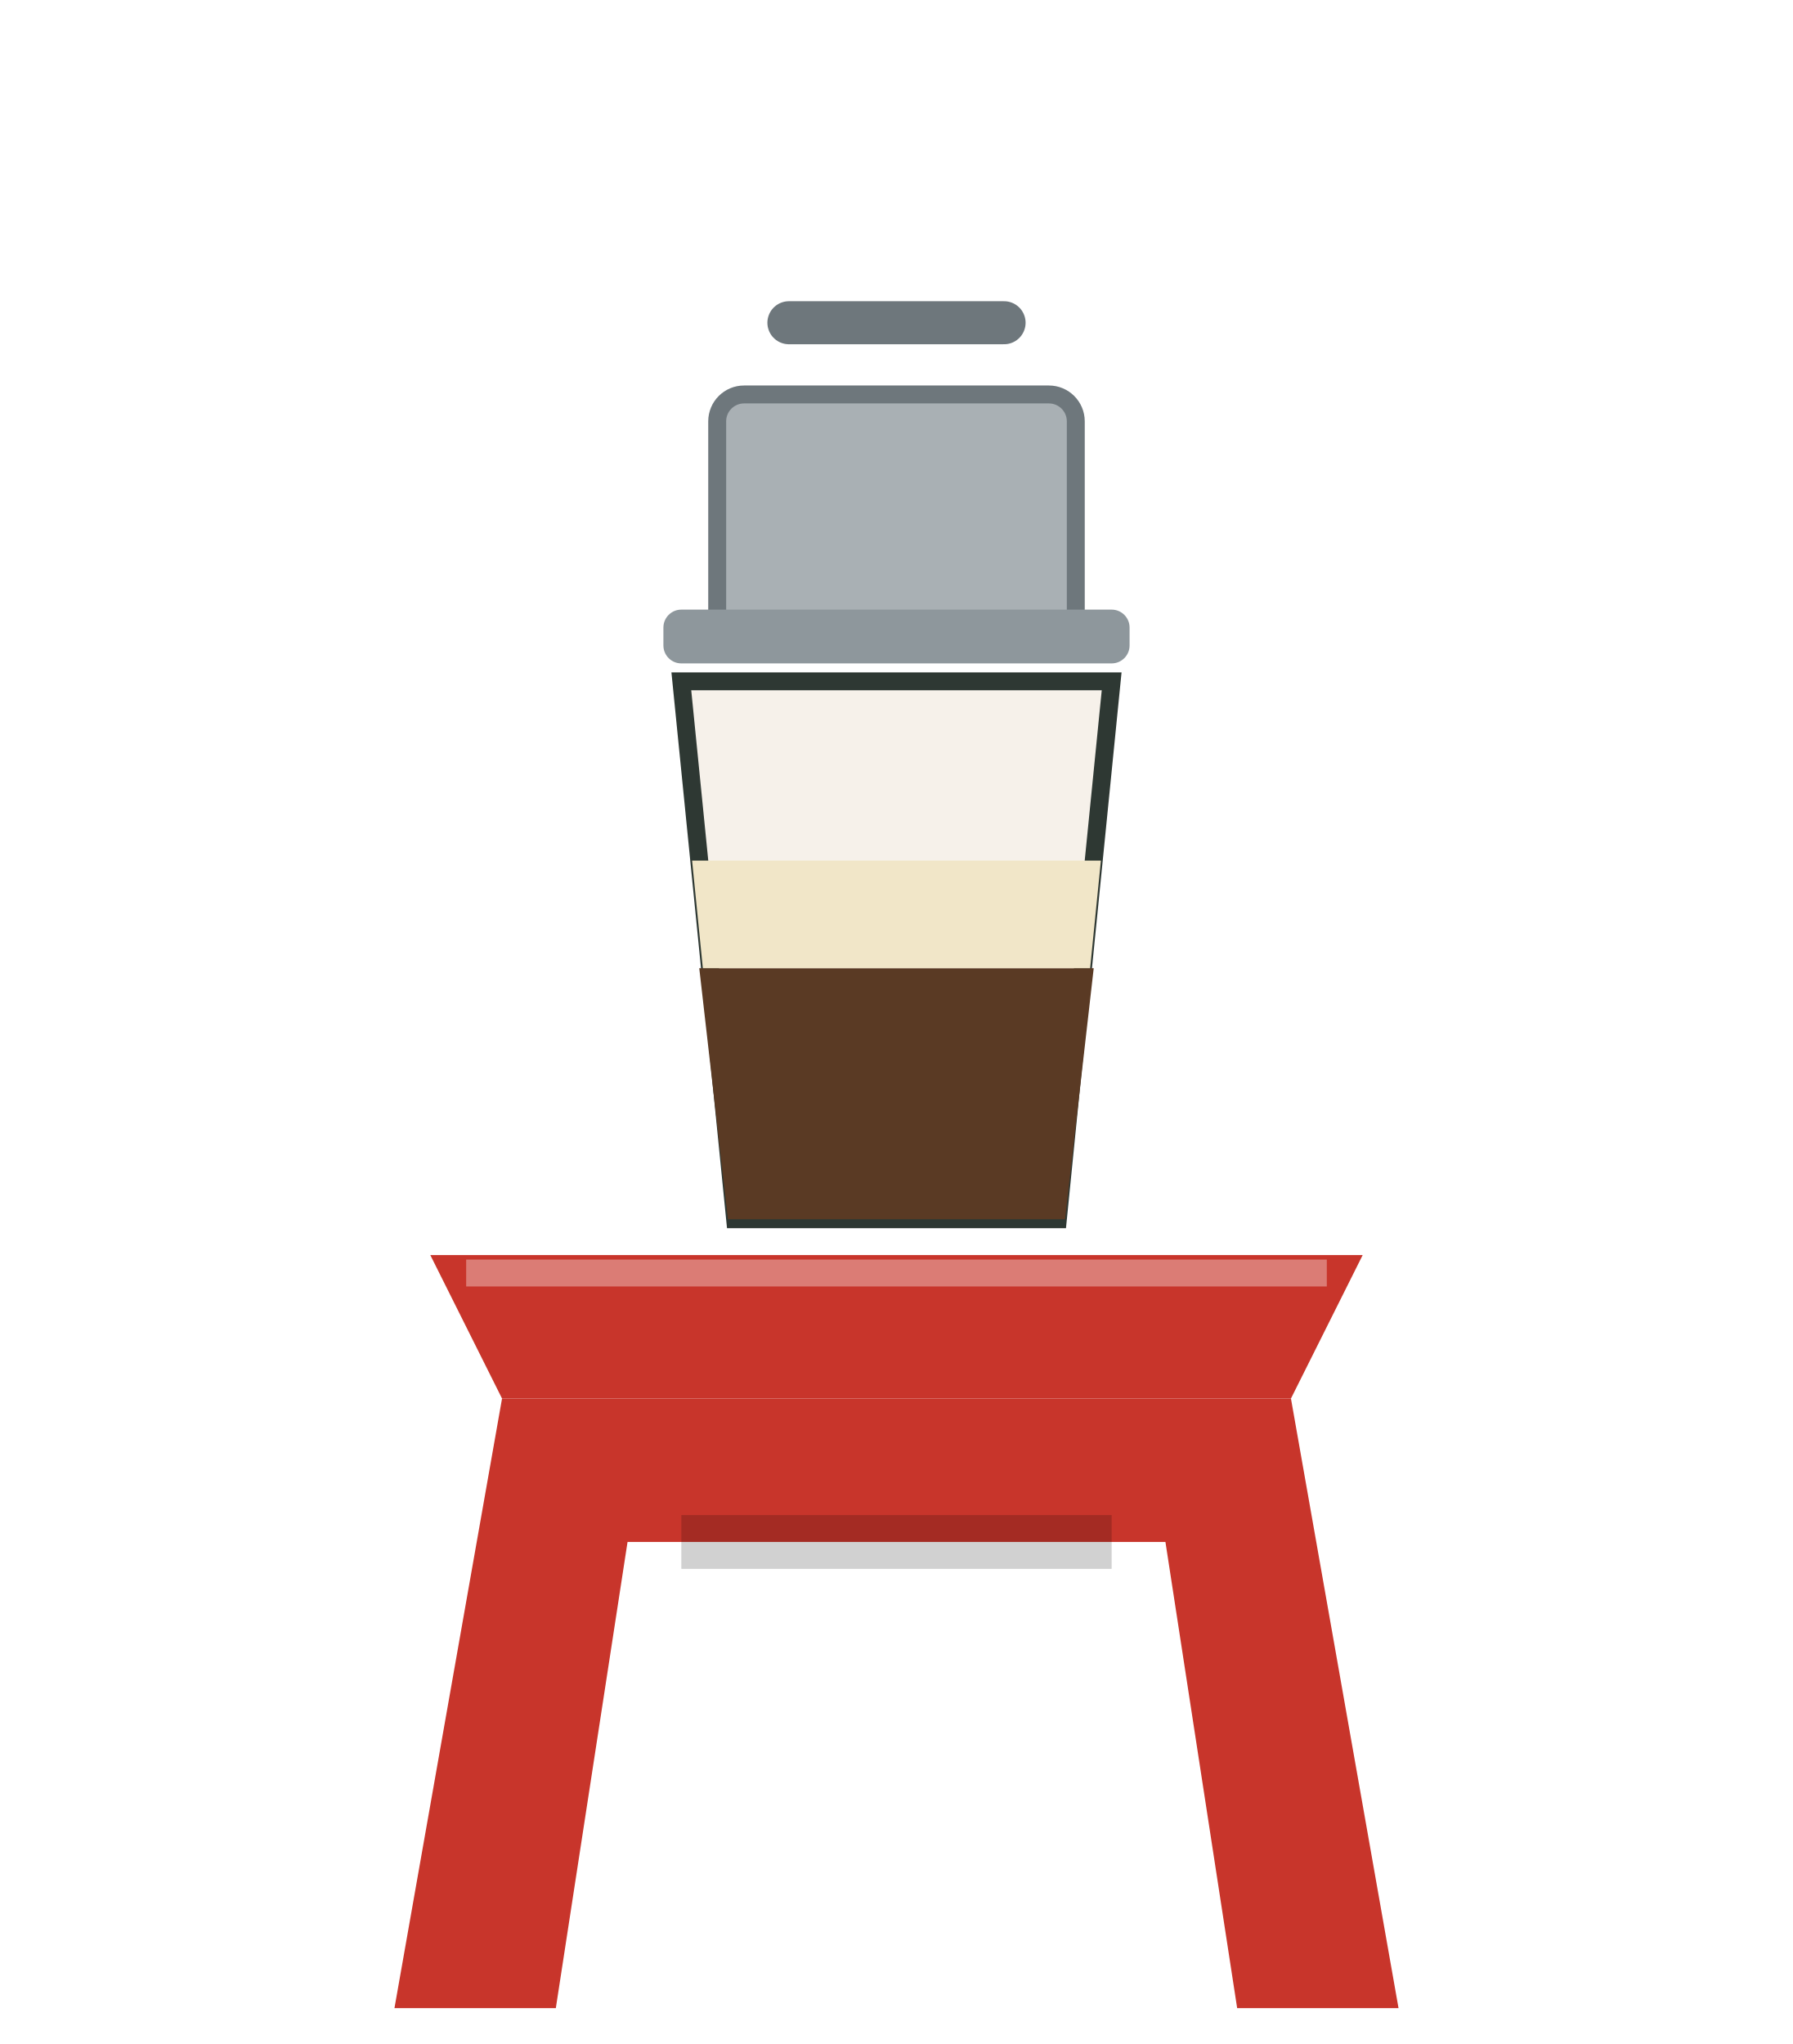
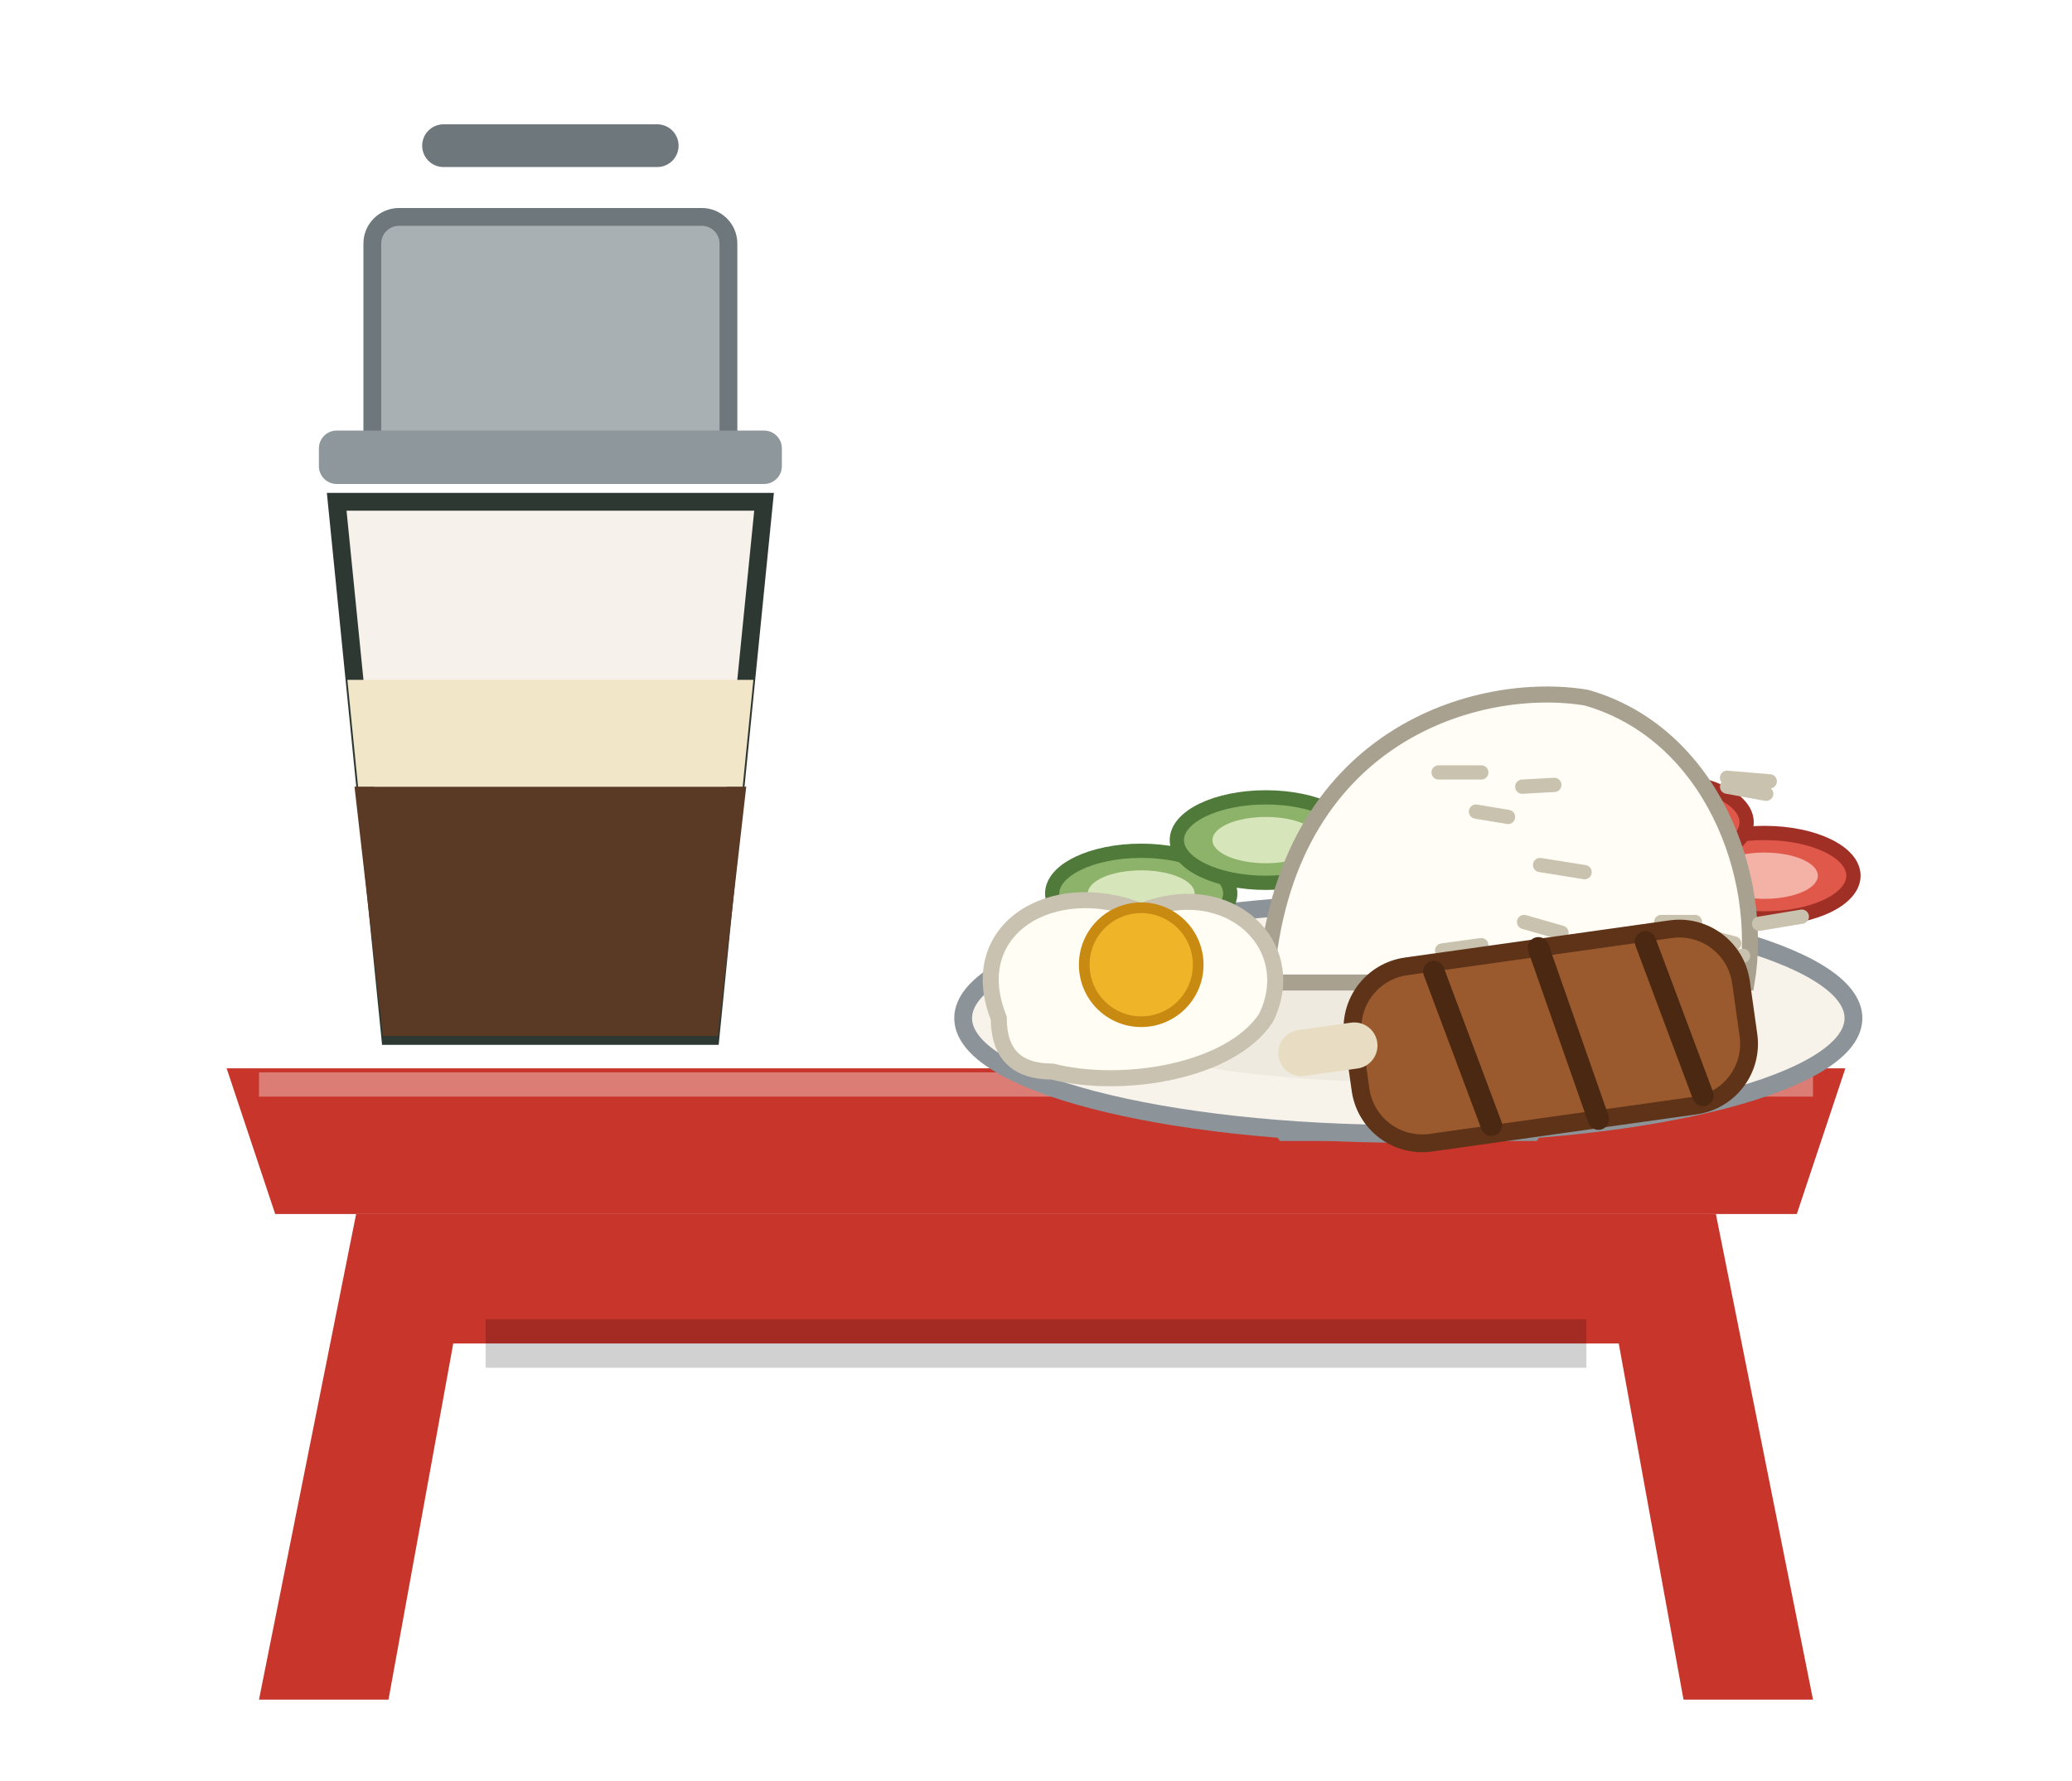
- <svg xmlns="http://www.w3.org/2000/svg" viewBox="420 770 100 114">
-   <g transform="translate(470 840) scale(1)">
-     <path d="M-26 0h52l-4 8h-44Z" fill="#C8352B" />
-     <path d="M-22 8l-6 34h9l4-26h30l4 26h9l-6-34Z" fill="#C8352B" />
-     <path d="M-12 16h24" stroke="rgba(0,0,0,0.18)" stroke-width="3" />
-     <path d="M-24 1h48" stroke="rgba(255,255,255,0.35)" stroke-width="1.5" />
+ <svg xmlns="http://www.w3.org/2000/svg" viewBox="406 774 128 110">
+   <g transform="translate(470 840)">
+     <path d="M-50 0h100l-3 9h-94Z" fill="#C8352B" />
+     <path d="M-42 9l-6 30h8l4 -22h72l4 22h8l-6 -30Z" fill="#C8352B" />
+     <path d="M-34 17h68" stroke="rgba(0,0,0,0.18)" stroke-width="3" />
+     <path d="M-48 1h96" stroke="rgba(255,255,255,0.35)" stroke-width="1.5" />
  </g>
-   <g transform="translate(470 838)">
-     <path d="M-12 -30h24l-3 30h-18Z" fill="#F4EFE6" fill-opacity="0.85" stroke="#2E3833" stroke-width="1" />
-     <path d="M-11 -14h22l-1.6 14h-18.8Z" fill="#5A3A24" />
-     <path d="M-11.4 -20h22.8l-.6 6h-21.6Z" fill="#F1E6C8" />
-     <rect x="-10" y="-46" width="20" height="14" rx="1.5" fill="#A9B0B4" stroke="#6E777C" stroke-width="1" />
-     <rect x="-13" y="-34" width="26" height="3" rx="1" fill="#8E979C" />
-     <path d="M-6 -50h12" stroke="#6E777C" stroke-width="2.4" stroke-linecap="round" />
+   <g transform="translate(440 838) scale(1.1)">
+     <g transform="translate(0 0)">
+       <path d="M-12 -30h24l-3 30h-18Z" fill="#F4EFE6" fill-opacity="0.85" stroke="#2E3833" stroke-width="1" />
+       <path d="M-11 -14h22l-1.6 14h-18.8Z" fill="#5A3A24" />
+       <path d="M-11.4 -20h22.8l-.6 6h-21.6Z" fill="#F1E6C8" />
+       <rect x="-10" y="-46" width="20" height="14" rx="1.5" fill="#A9B0B4" stroke="#6E777C" stroke-width="1" />
+       <rect x="-13" y="-34" width="26" height="3" rx="1" fill="#8E979C" />
+       <path d="M-6 -50h12" stroke="#6E777C" stroke-width="2.4" stroke-linecap="round" />
+     </g>
+   </g>
+   <g transform="translate(493 838) scale(1.1)">
+     <g transform="translate(0 0)">
+       <path d="M-9 2.5h18l-2 3h-14Z" fill="#E7E1D3" stroke="#8C949A" stroke-width="0.8" />
+       <ellipse cx="0" cy="-1" rx="25" ry="6.5" fill="#F7F3EA" stroke="#8C949A" stroke-width="1" />
+       <ellipse cx="0" cy="-1.6" rx="19" ry="4.2" fill="#EFEAE0" />
+       <ellipse cx="-15" cy="-8" rx="5" ry="2.4" fill="#8DB36A" stroke="#4F7A3A" stroke-width="0.8" />
+       <ellipse cx="-15" cy="-8" rx="3" ry="1.3" fill="#D6E6BA" />
+       <ellipse cx="-8" cy="-11" rx="5" ry="2.4" fill="#8DB36A" stroke="#4F7A3A" stroke-width="0.8" />
+       <ellipse cx="-8" cy="-11" rx="3" ry="1.3" fill="#D6E6BA" />
+       <ellipse cx="20" cy="-9" rx="5" ry="2.4" fill="#E0584A" stroke="#A02F25" stroke-width="0.8" />
+       <ellipse cx="20" cy="-9" rx="3" ry="1.3" fill="#F4B1A6" />
+       <ellipse cx="14" cy="-12" rx="5" ry="2.4" fill="#E0584A" stroke="#A02F25" stroke-width="0.8" />
+       <ellipse cx="14" cy="-12" rx="3" ry="1.3" fill="#F4B1A6" />
+       <path d="M-8 -3C-7 -17 4 -20 10 -19C17 -17 20 -9 19 -3Z" fill="#FFFDF6" stroke="#A9A190" stroke-width="0.9" />
+       <path d="M1.9 -4.8l2.2 -0.3M6.5 -6.4l2.1 0.6M16.5 -4.1l2.3 -0.4M1.7 -14.8l2.4 0M14.8 -4.6l2.1 0.2M19.7 -6.3l2.4 -0.4M3.8 -12.6l1.8 0.3M7.4 -9.6l2.5 0.4M17.9 -14l2.2 0.4M14.2 -6.4l1.9 0M17.9 -14.5l2.4 0.2M6.4 -14l1.8 -0.1M16 -5.8l2.3 0.6M15.5 -4.1l2.2 0" fill="none" stroke="#C9C2AE" stroke-width="0.8" stroke-linecap="round" />
+       <g transform="translate(-14 0)">
+         <path d="M-9 -1C-11 -6 -6 -9 -1 -7C4 -9 8 -5 6 -1C4 2 -2 3 -6 2C-8 2 -9 1 -9 -1Z" fill="#FFFDF4" stroke="#C9C2B0" stroke-width="0.9" />
+         <circle cx="-1" cy="-4" r="3.2" fill="#F0B429" stroke="#C98A12" stroke-width="0.6" />
+       </g>
+       <g transform="translate(8 0) rotate(-8)">
+         <rect x="-11" y="-5" width="22" height="10" rx="3.5" fill="#9A5A2E" stroke="#5E3318" stroke-width="1" />
+         <path d="M-6 -4.5l2 9M0 -5l2 10M6 -4.5l2 9" stroke="#4A2812" stroke-width="1.2" stroke-linecap="round" />
+         <path d="M-11 -1h-3" stroke="#E8DCC2" stroke-width="2.6" stroke-linecap="round" />
+       </g>
+     </g>
  </g>
</svg>
